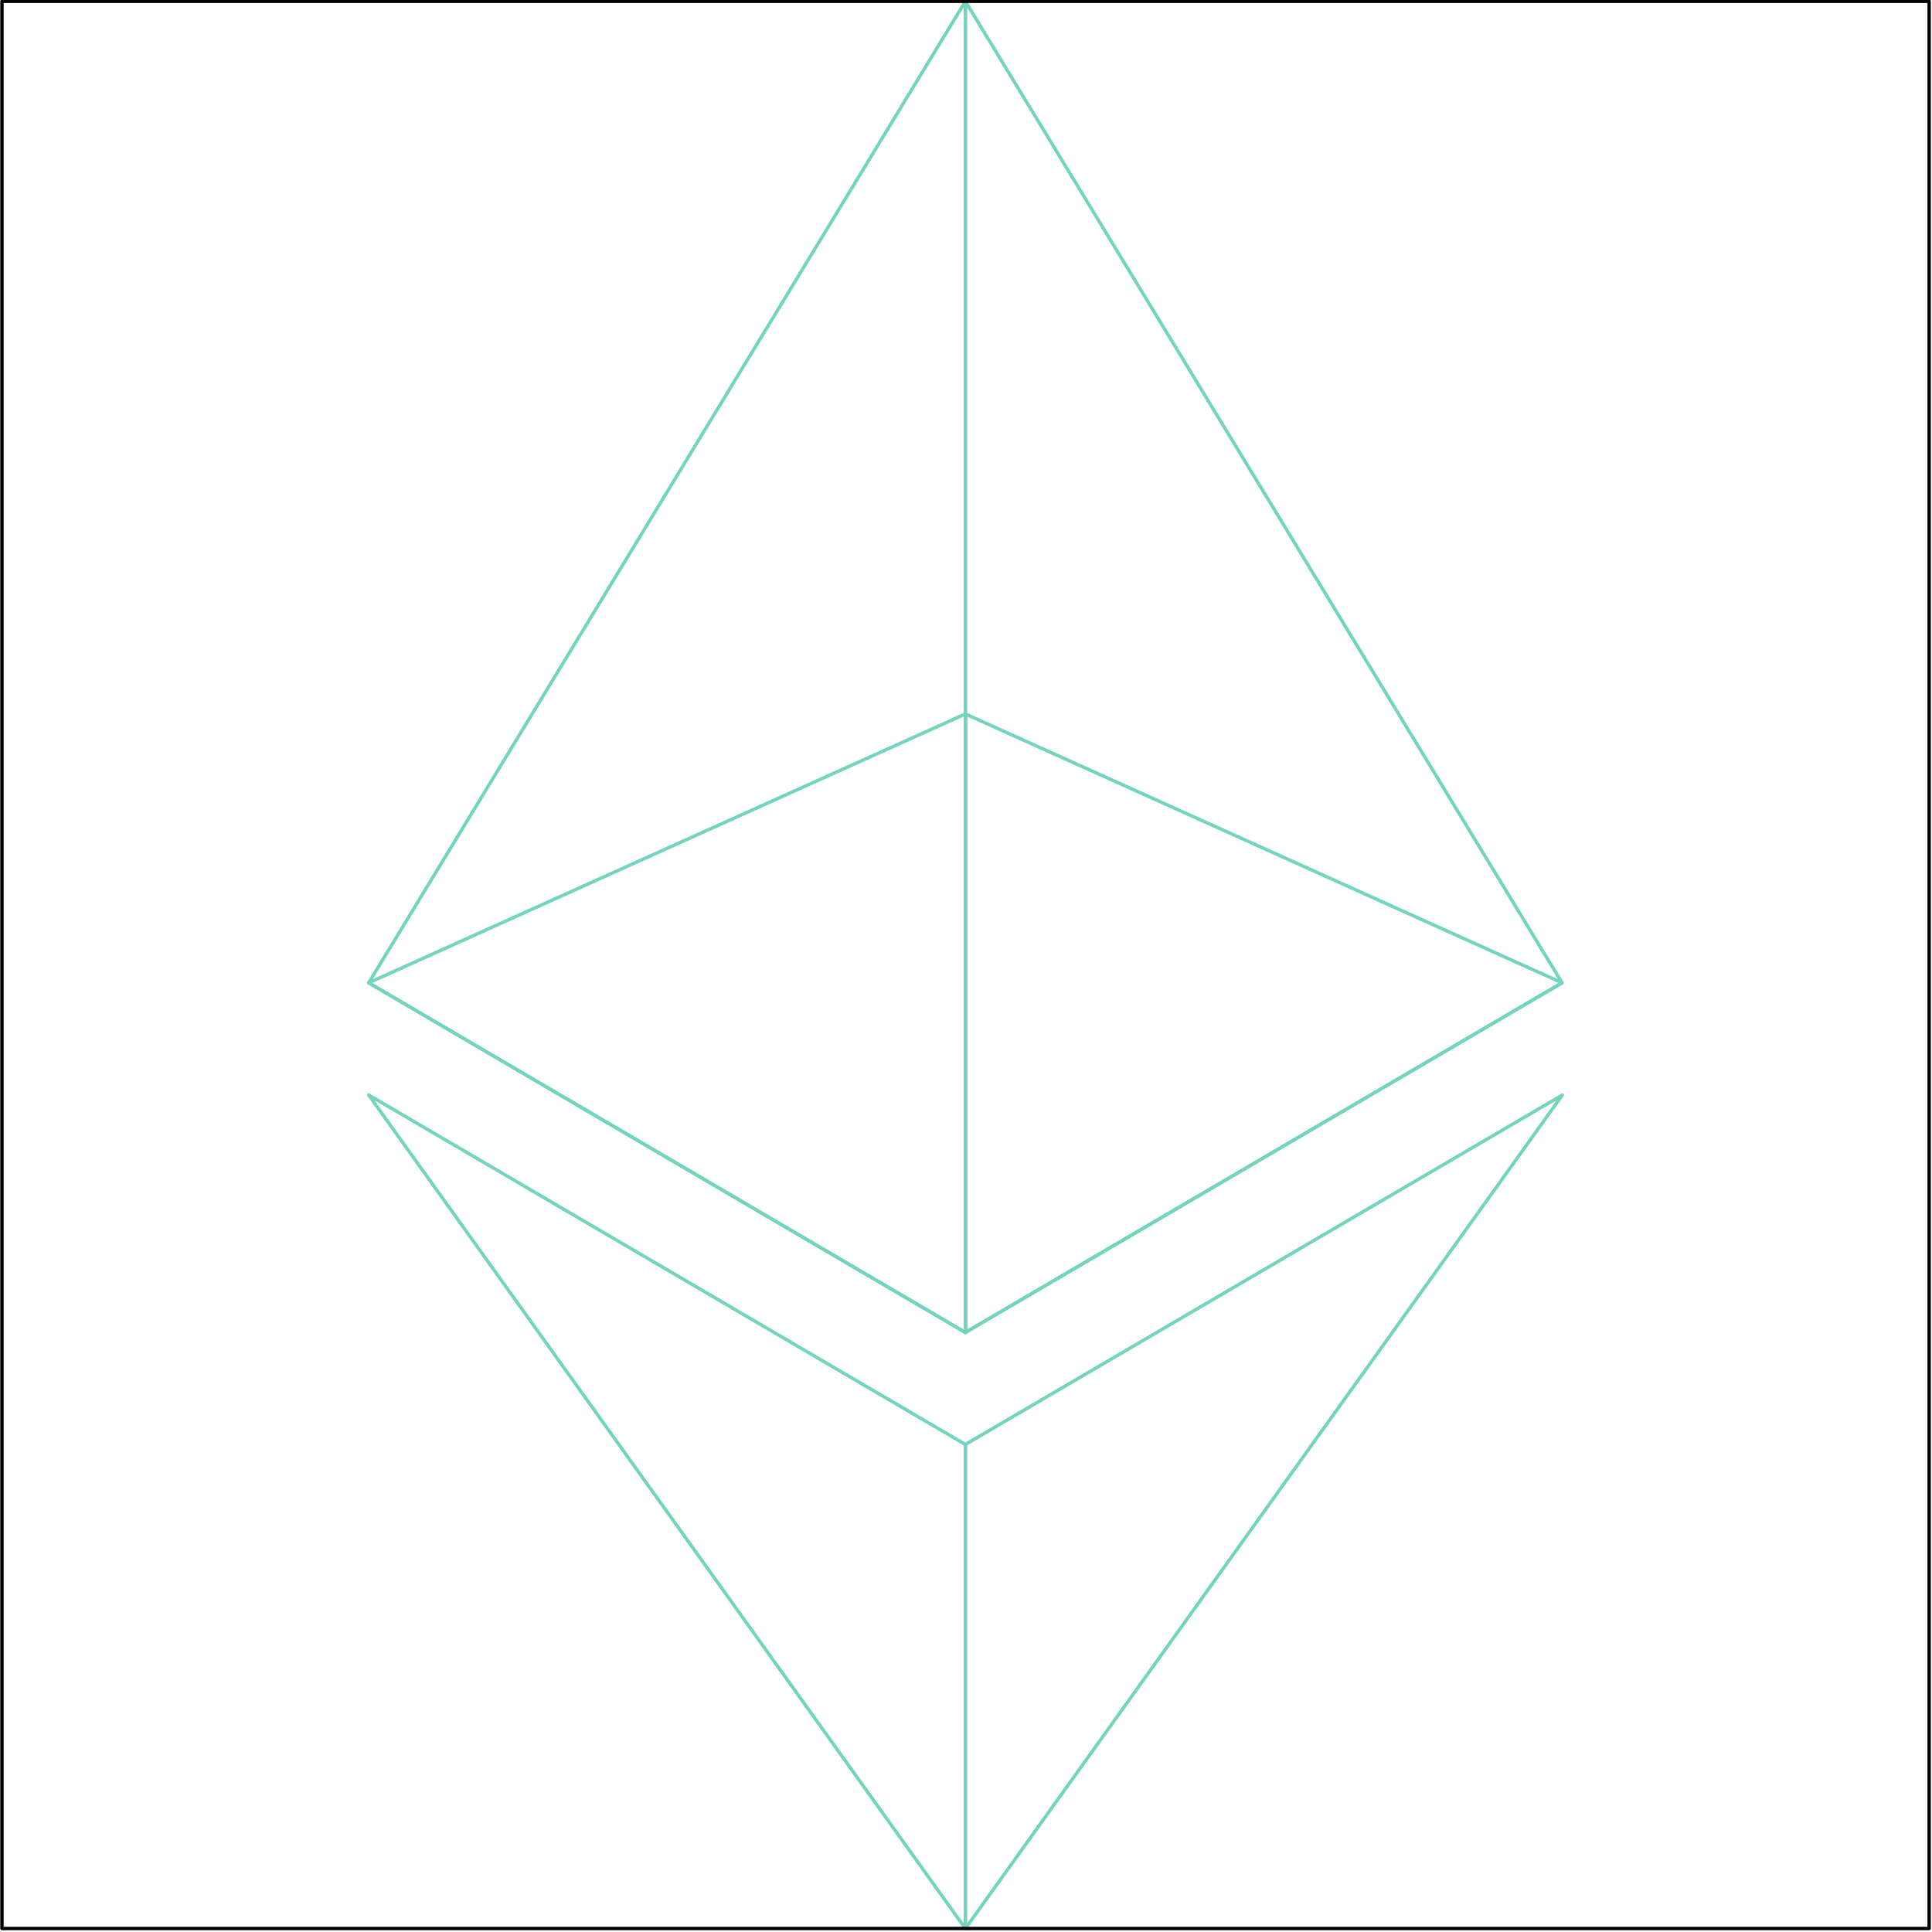
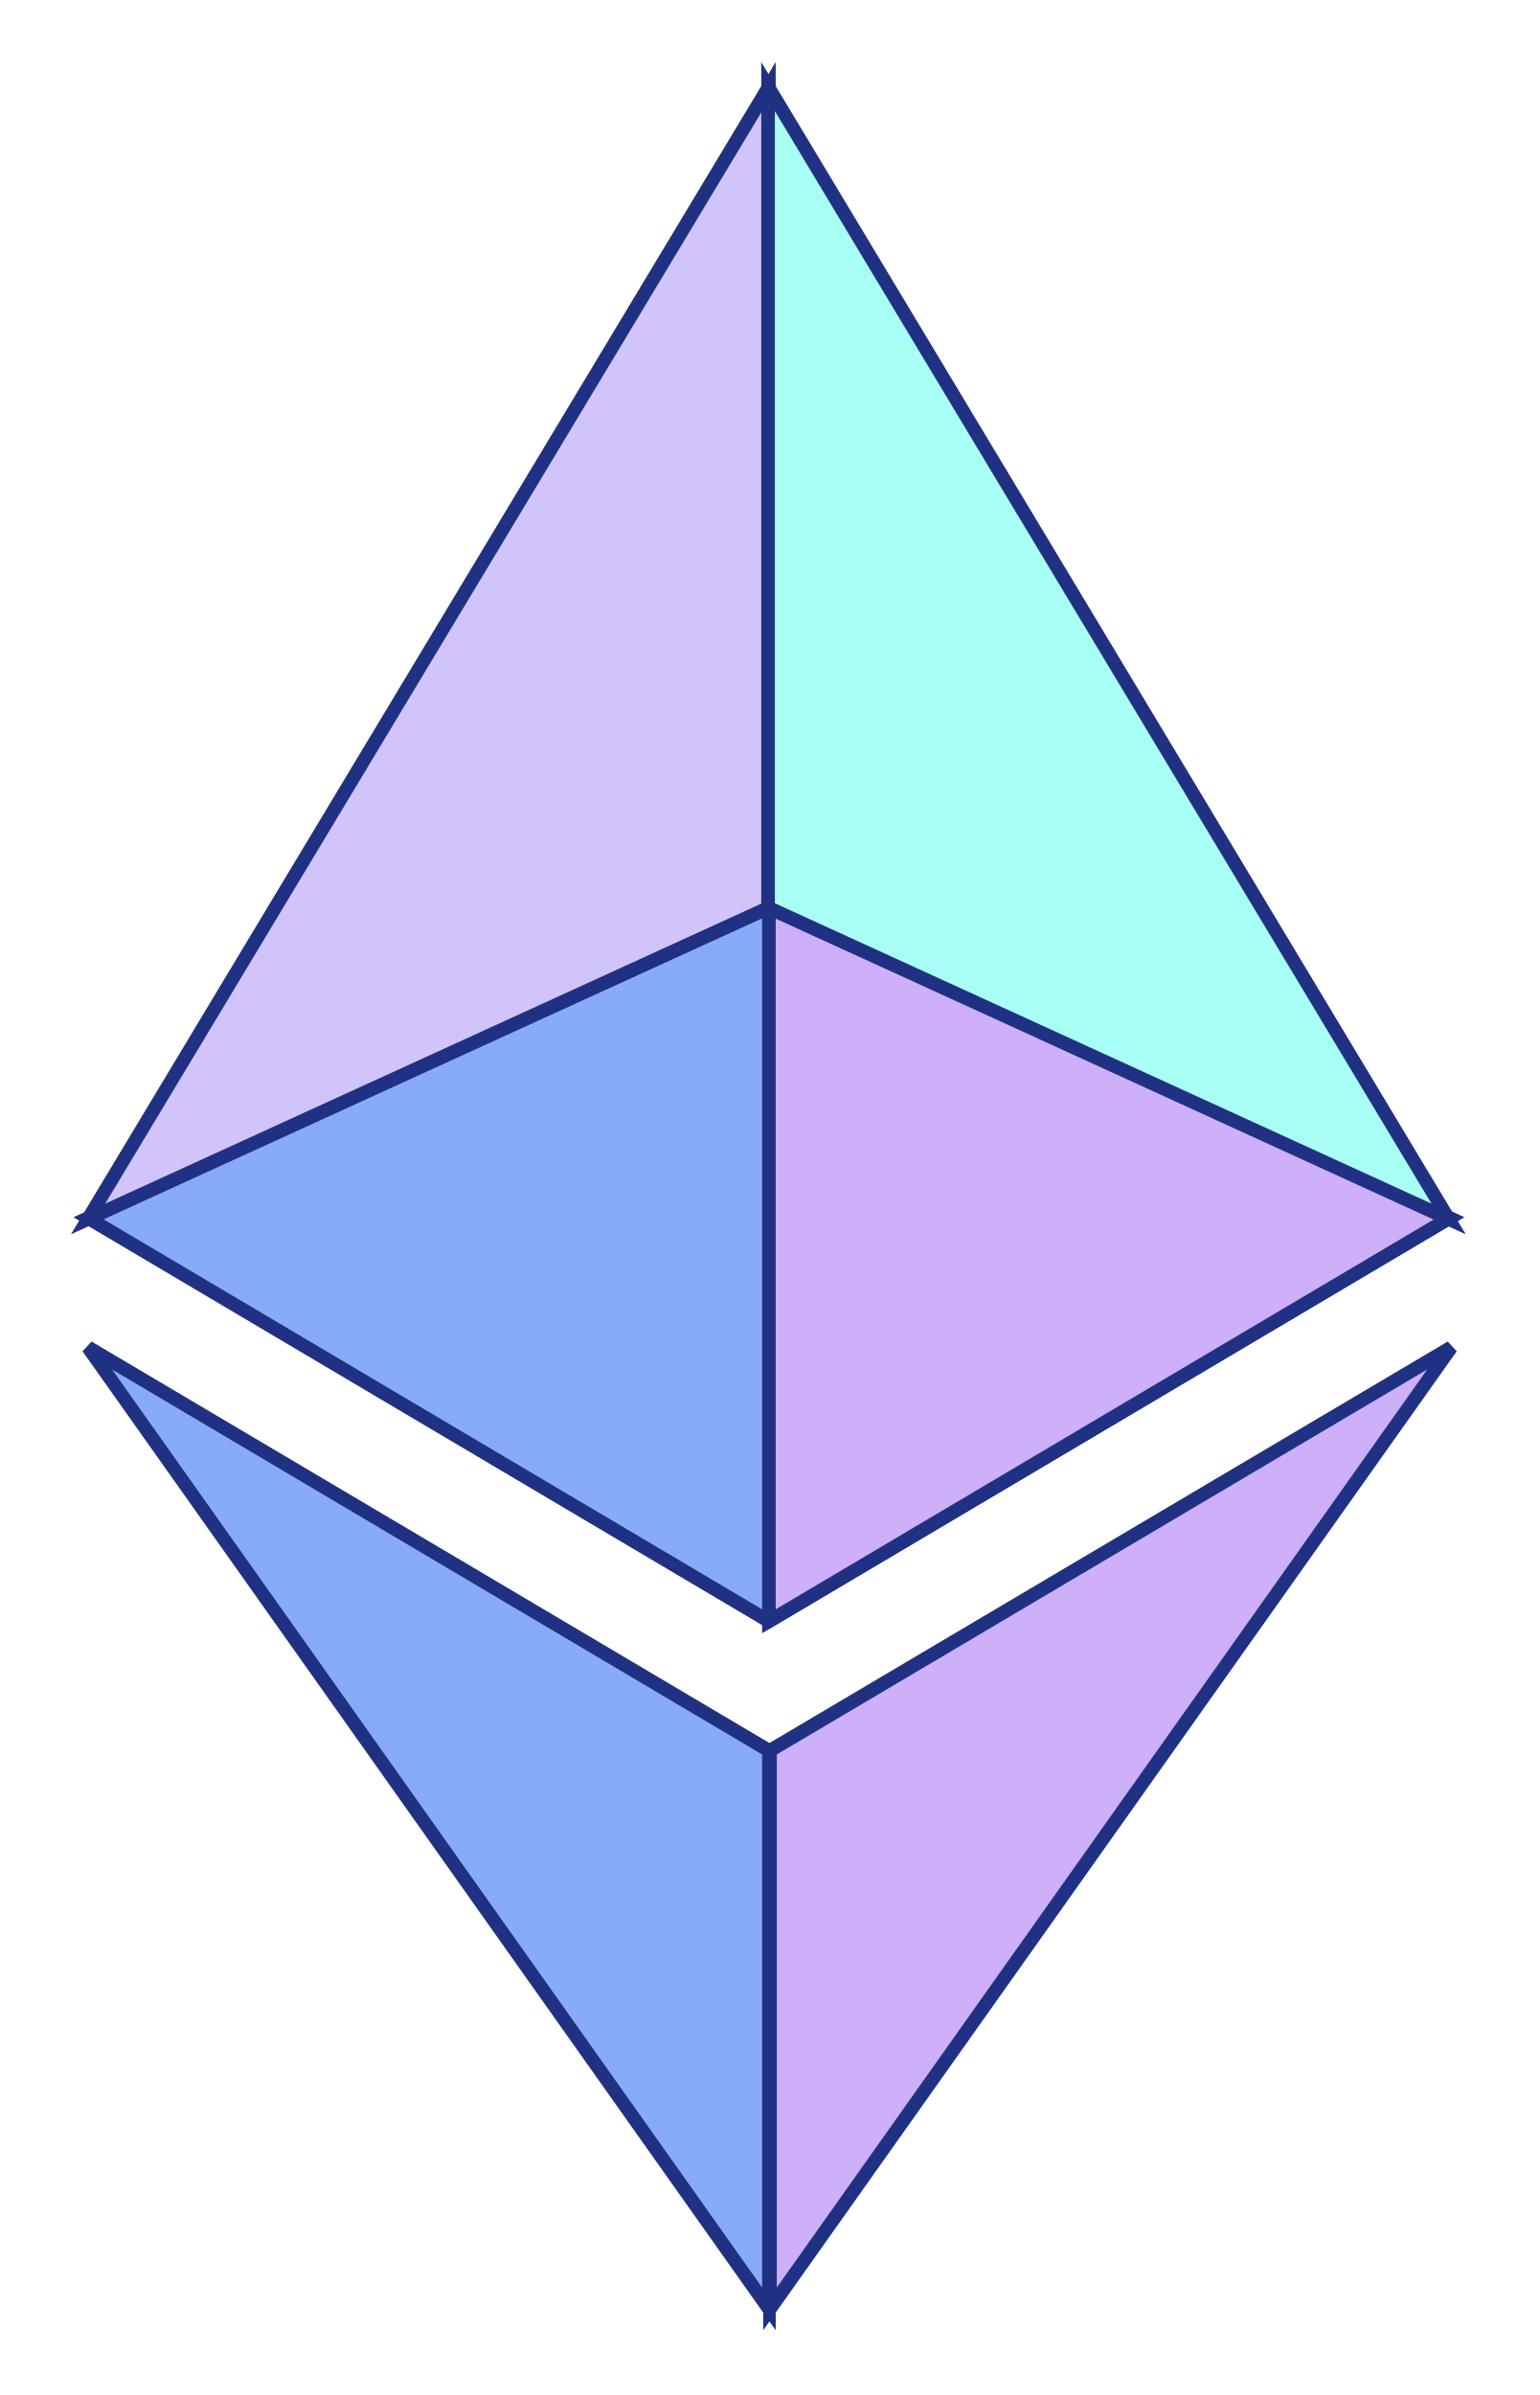
- <svg xmlns="http://www.w3.org/2000/svg" width="100%" height="100%" viewBox="0 0 401 401" version="1.1" xml:space="preserve" style="fill-rule:evenodd;clip-rule:evenodd;stroke-linejoin:round;stroke-miterlimit:2;">
-   <g transform="matrix(1,0,0,1,-1430.65,-15228.8)">
-     <g transform="matrix(5.66657,0,0,3.22938,42318,2199.47)">
-       <g id="ethereum" transform="matrix(0.0557452,0,0,0.0969662,-7196,4034.71)">
-         <g>
-           <g transform="matrix(1,0,0,1,-108.241,0)">
-             <path d="M392.07,0L392.07,882.29L784.13,650.54L392.07,0Z" style="fill:none;fill-rule:nonzero;stroke:rgb(116,213,191);stroke-width:2.23px;" />
-           </g>
-           <g transform="matrix(1,0,0,1,-108.241,0)">
-             <path d="M392.07,0L-0,650.54L392.07,882.29L392.07,0Z" style="fill:none;fill-rule:nonzero;stroke:rgb(116,213,191);stroke-width:2.23px;" />
-           </g>
-           <g transform="matrix(1,0,0,1,-108.241,0)">
-             <path d="M392.07,956.52L392.07,1277.38L784.37,724.89L392.07,956.52Z" style="fill:none;fill-rule:nonzero;stroke:rgb(116,213,191);stroke-width:2.23px;" />
-           </g>
-           <g transform="matrix(1,0,0,1,-108.241,0)">
-             <path d="M392.07,1277.38L392.07,956.52L-0,724.89L392.07,1277.38Z" style="fill:none;fill-rule:nonzero;stroke:rgb(116,213,191);stroke-width:2.23px;" />
-           </g>
-           <g transform="matrix(1,0,0,1,-108.241,0)">
-             <path d="M392.07,882.29L784.13,650.54L392.07,472.33L392.07,882.29Z" style="fill:none;fill-rule:nonzero;stroke:rgb(116,213,191);stroke-width:2.23px;" />
-           </g>
-           <g transform="matrix(1,0,0,1,-108.241,0)">
-             <path d="M0,650.54L392.07,882.29L392.07,472.33L0,650.54Z" style="fill:none;fill-rule:nonzero;stroke:rgb(116,213,191);stroke-width:2.23px;" />
-           </g>
-           <g transform="matrix(3.16572,0,0,3.19345,-4879.34,-48633.4)">
-             <rect x="1431" y="15229.1" width="400" height="400" style="fill:none;stroke:black;stroke-width:0.7px;stroke-linecap:round;stroke-miterlimit:1.5;" />
-           </g>
-         </g>
-       </g>
-     </g>
-   </g>
+ <svg xmlns="http://www.w3.org/2000/svg" width="18" height="28" viewBox="0 0 18 28" fill="none">
+   <path d="M8.992 10.611L1.03 14.24L8.992 18.954L16.951 14.24L8.992 10.611Z" fill="#87ABF7" stroke="#203183" stroke-width="0.159" />
+   <path d="M16.951 14.24L8.992 18.954V10.611L16.951 14.24Z" fill="#CDB0F9" stroke="#203183" stroke-width="0.159" />
+   <path d="M1.03 14.251L8.992 10.611V1.012L1.03 14.251Z" fill="#D1C4FA" stroke="#203183" stroke-width="0.159" />
+   <path d="M8.982 1.012V10.611L16.941 14.251L8.982 1.012Z" fill="#A8FDF4" stroke="#203183" stroke-width="0.159" />
+   <path d="M1.03 15.752L8.992 26.993V20.466L1.03 15.752Z" fill="#87ABF7" stroke="#203183" stroke-width="0.159" />
+   <path d="M9.005 20.466V26.993L16.971 15.752L9.005 20.466Z" fill="#CDB0F9" stroke="#203183" stroke-width="0.159" />
</svg>
